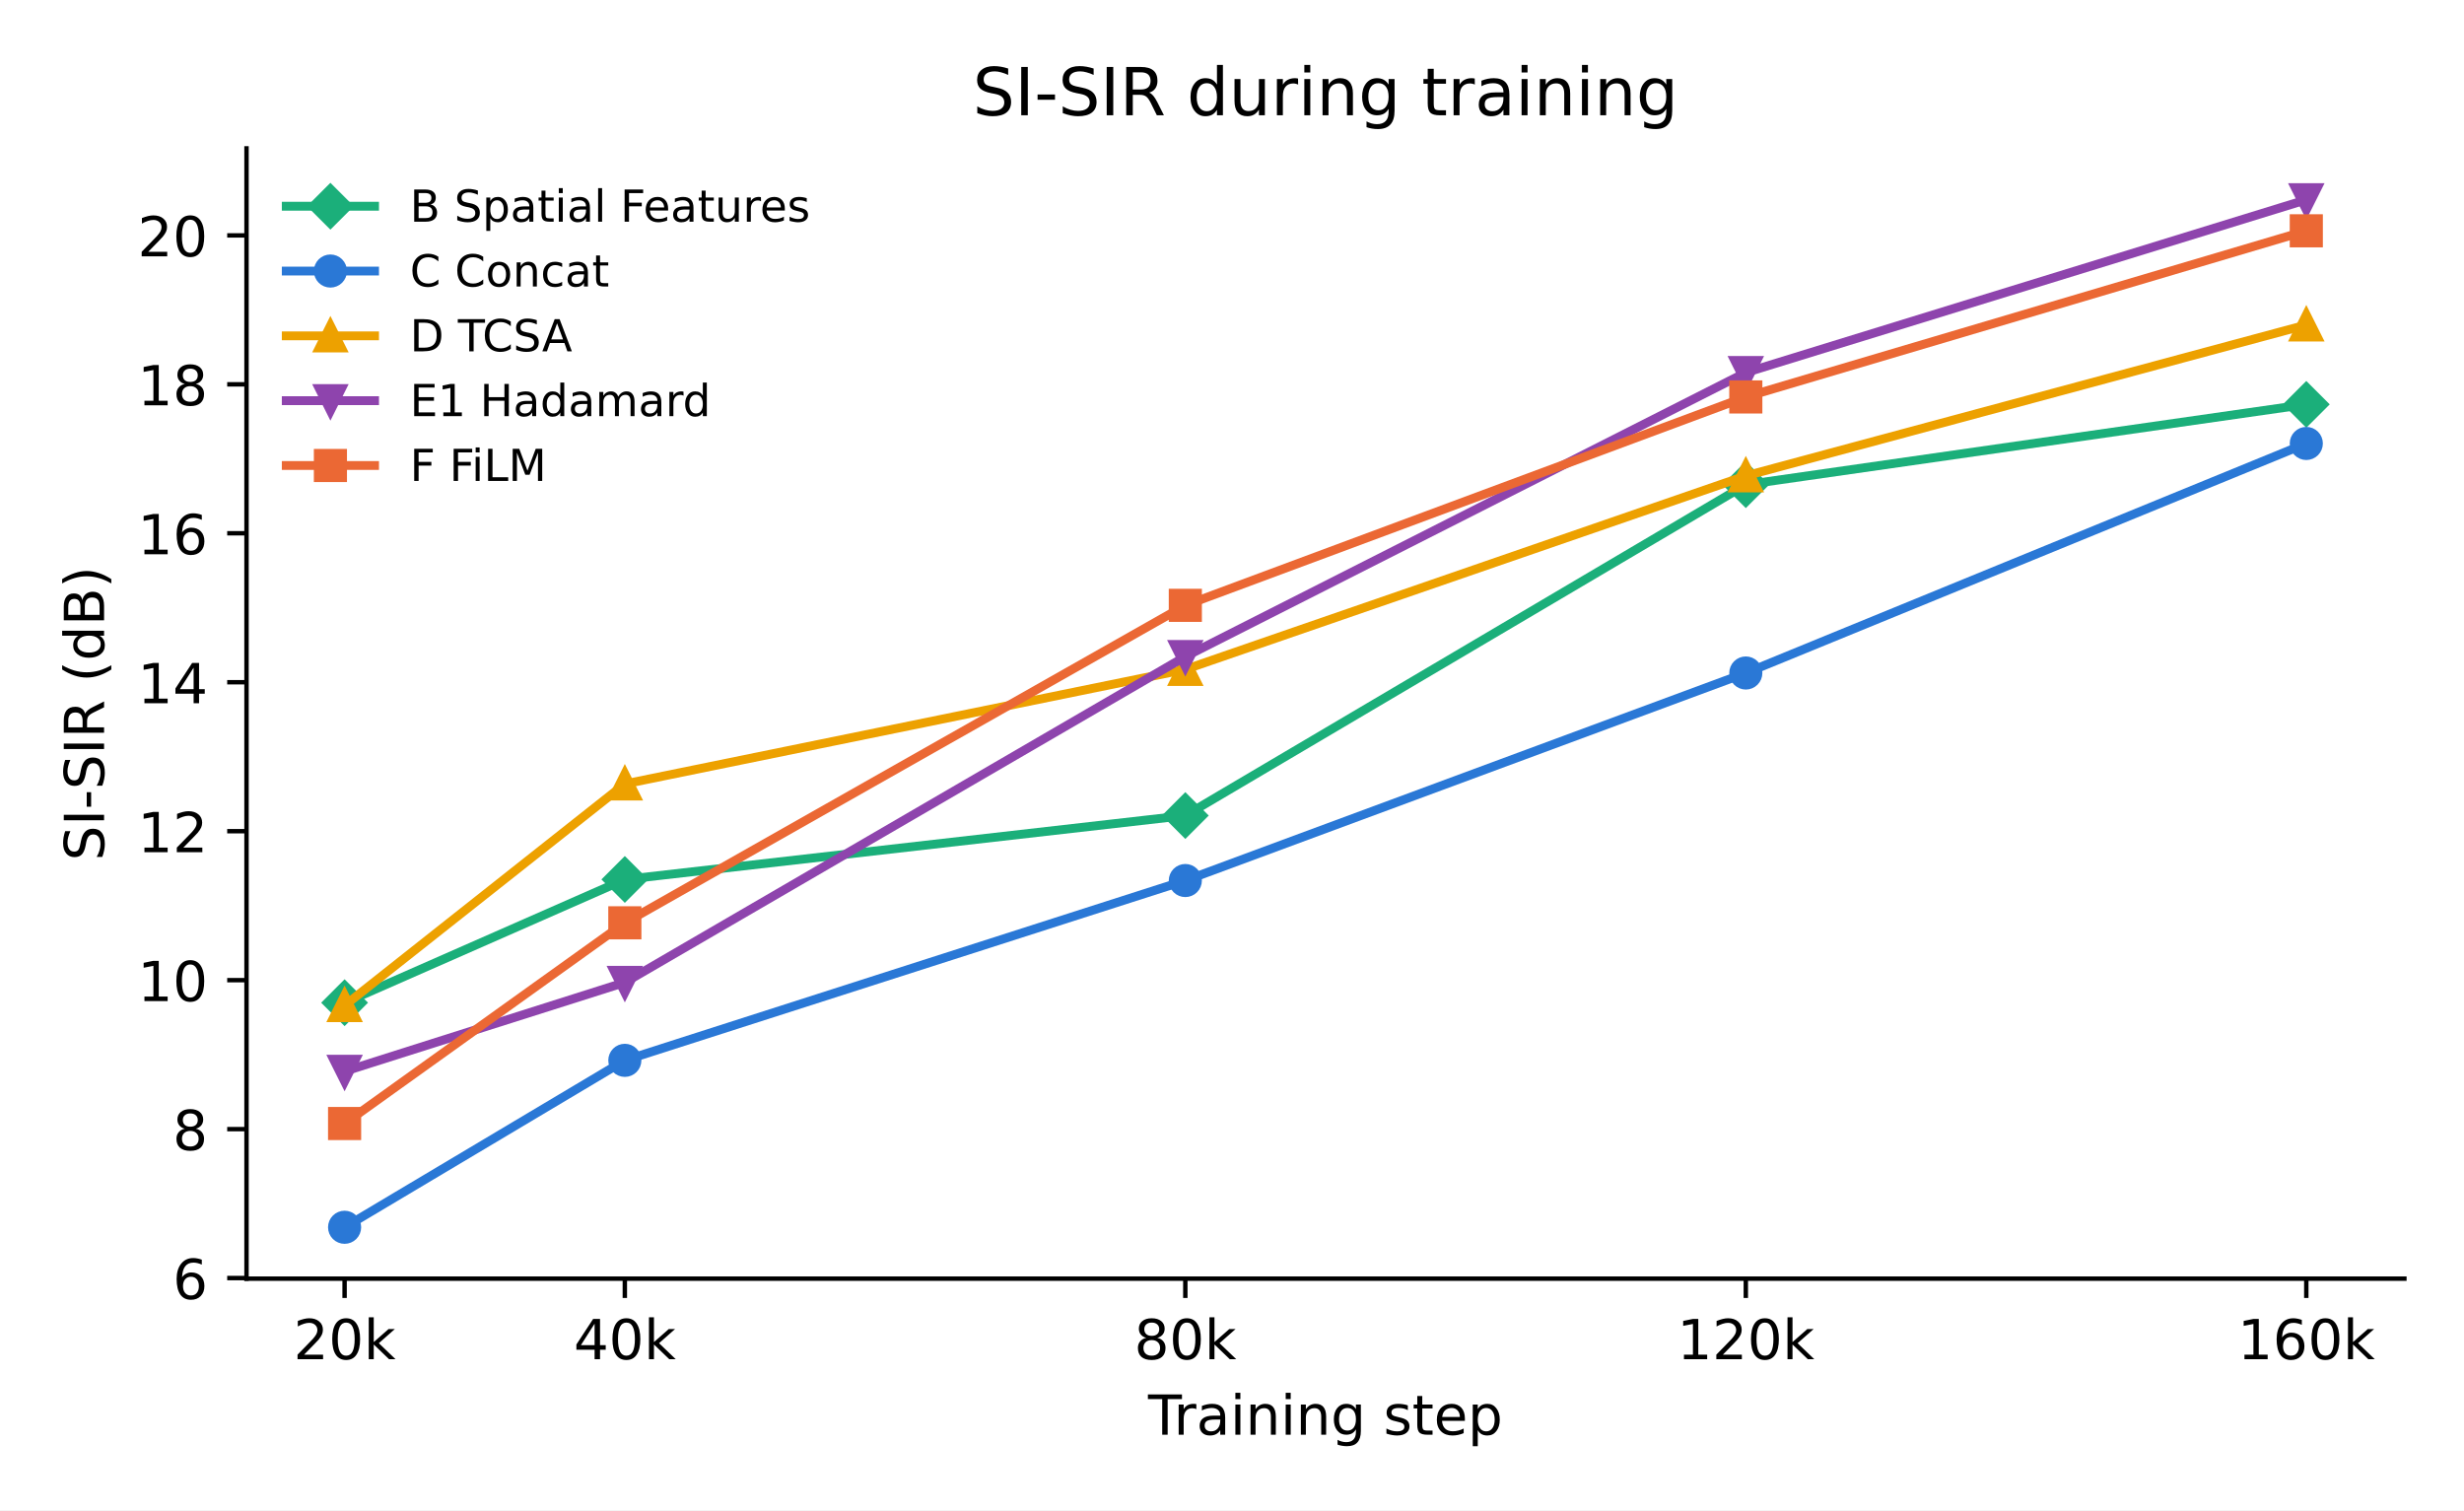
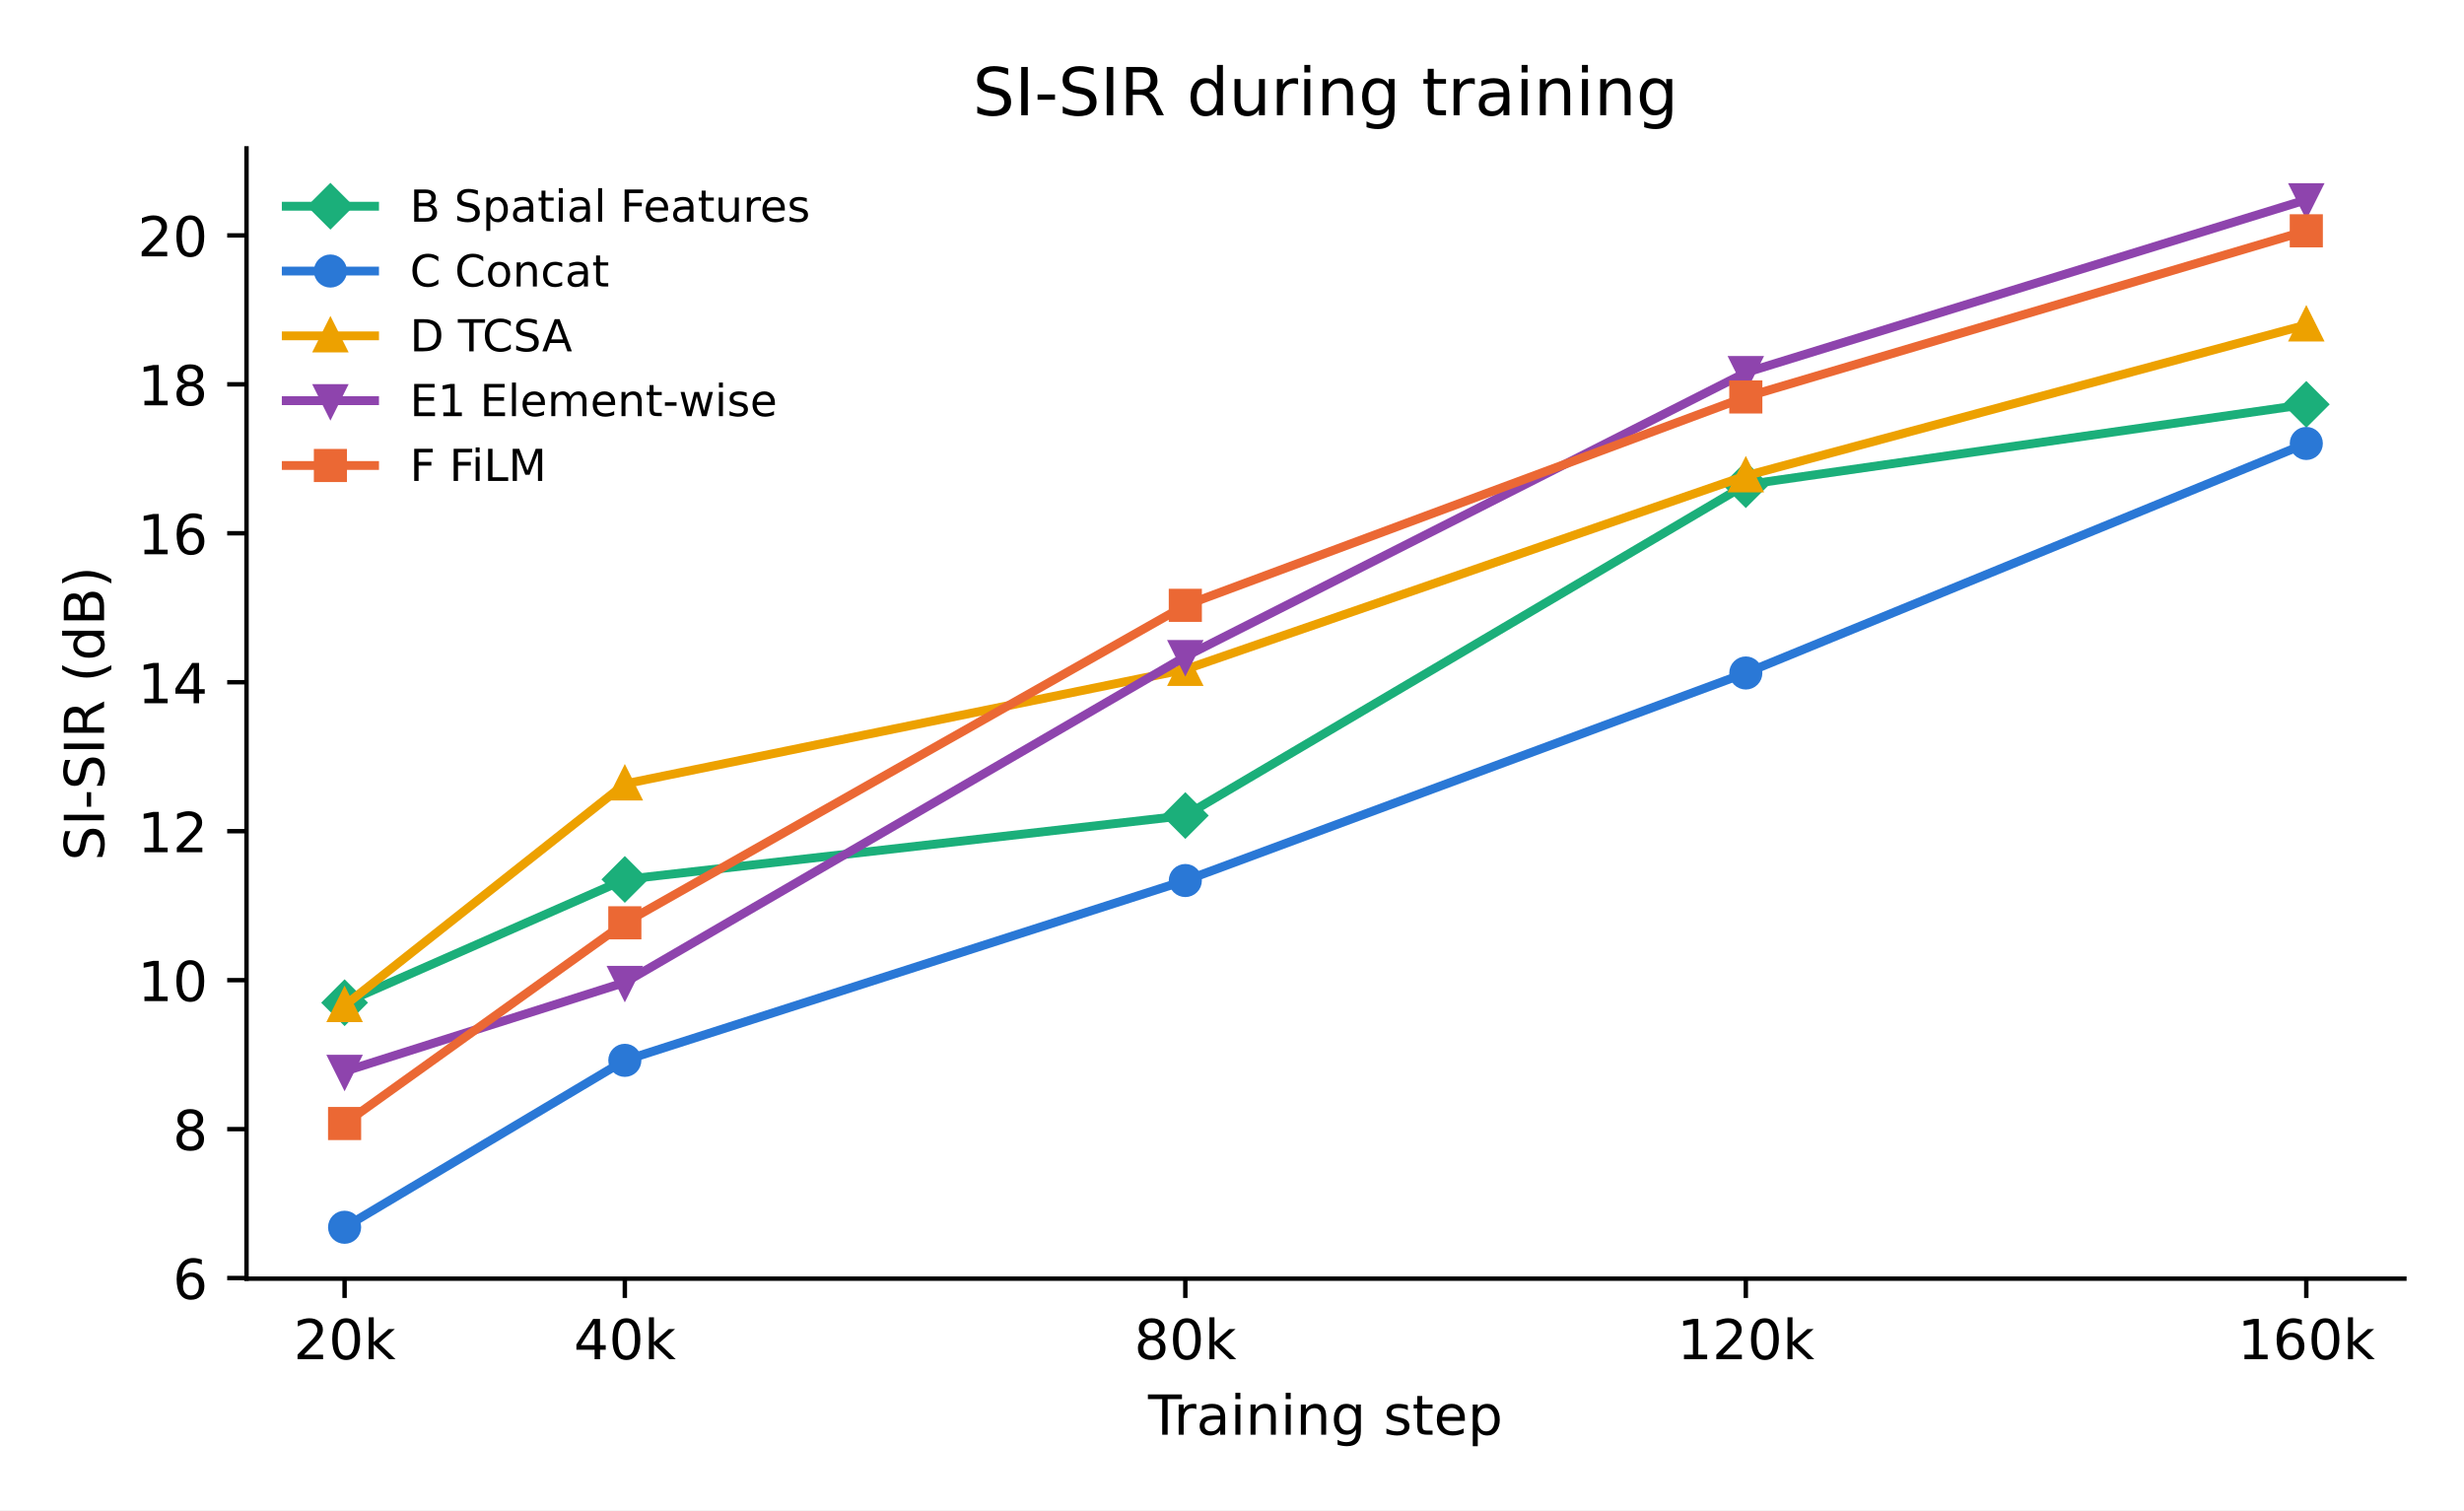
<svg xmlns="http://www.w3.org/2000/svg" xmlns:xlink="http://www.w3.org/1999/xlink" width="446.4pt" height="273.6pt" viewBox="0 0 446.4 273.6" version="1.1">
  <defs>
    <style type="text/css">*{stroke-linejoin: round; stroke-linecap: butt}</style>
  </defs>
  <g id="figure_1">
    <g id="patch_1">
      <path d="M 0 273.6  L 446.4 273.6  L 446.4 0  L 0 0  z " style="fill: #ffffff" />
    </g>
    <g id="axes_1">
      <g id="patch_2">
        <path d="M 44.66 231.64  L 435.6 231.64  L 435.6 26.88  L 44.66 26.88  z " style="fill: #ffffff" />
      </g>
      <g id="matplotlib.axis_1">
        <g id="xtick_1">
          <g id="line2d_1">
            <defs>
-               <path id="ma2f072cfc6" d="M 0 0  L 0 3.5  " style="stroke: #000000; stroke-width: 0.8" />
+               <path id="m07877d040c" d="M 0 0  L 0 3.5  " style="stroke: #000000; stroke-width: 0.8" />
            </defs>
            <g>
-               <use xlink:href="#ma2f072cfc6" x="62.43" y="231.64" style="stroke: #000000; stroke-width: 0.8" />
+               <use xlink:href="#m07877d040c" x="62.43" y="231.64" style="stroke: #000000; stroke-width: 0.8" />
            </g>
          </g>
          <g id="text_1">
            <text style="font: 10px 'DejaVu Sans', 'Bitstream Vera Sans', 'Computer Modern Sans Serif', 'Lucida Grande', 'Verdana', 'Geneva', 'Lucid', 'Arial', 'Helvetica', 'Avant Garde', sans-serif; text-anchor: middle" x="62.43" y="246.238" transform="rotate(-0 62.43 246.2384)">20k</text>
          </g>
        </g>
        <g id="xtick_2">
          <g id="line2d_2">
            <g>
-               <use xlink:href="#ma2f072cfc6" x="113.201" y="231.64" style="stroke: #000000; stroke-width: 0.8" />
+               <use xlink:href="#m07877d040c" x="113.201" y="231.64" style="stroke: #000000; stroke-width: 0.8" />
            </g>
          </g>
          <g id="text_2">
            <text style="font: 10px 'DejaVu Sans', 'Bitstream Vera Sans', 'Computer Modern Sans Serif', 'Lucida Grande', 'Verdana', 'Geneva', 'Lucid', 'Arial', 'Helvetica', 'Avant Garde', sans-serif; text-anchor: middle" x="113.201" y="246.238" transform="rotate(-0 113.2014 246.2384)">40k</text>
          </g>
        </g>
        <g id="xtick_3">
          <g id="line2d_3">
            <g>
-               <use xlink:href="#ma2f072cfc6" x="214.744" y="231.64" style="stroke: #000000; stroke-width: 0.8" />
+               <use xlink:href="#m07877d040c" x="214.744" y="231.64" style="stroke: #000000; stroke-width: 0.8" />
            </g>
          </g>
          <g id="text_3">
            <text style="font: 10px 'DejaVu Sans', 'Bitstream Vera Sans', 'Computer Modern Sans Serif', 'Lucida Grande', 'Verdana', 'Geneva', 'Lucid', 'Arial', 'Helvetica', 'Avant Garde', sans-serif; text-anchor: middle" x="214.744" y="246.238" transform="rotate(-0 214.7443 246.2384)">80k</text>
          </g>
        </g>
        <g id="xtick_4">
          <g id="line2d_4">
            <g>
-               <use xlink:href="#ma2f072cfc6" x="316.287" y="231.64" style="stroke: #000000; stroke-width: 0.8" />
+               <use xlink:href="#m07877d040c" x="316.287" y="231.64" style="stroke: #000000; stroke-width: 0.8" />
            </g>
          </g>
          <g id="text_4">
            <text style="font: 10px 'DejaVu Sans', 'Bitstream Vera Sans', 'Computer Modern Sans Serif', 'Lucida Grande', 'Verdana', 'Geneva', 'Lucid', 'Arial', 'Helvetica', 'Avant Garde', sans-serif; text-anchor: middle" x="316.287" y="246.238" transform="rotate(-0 316.2871 246.2384)">120k</text>
          </g>
        </g>
        <g id="xtick_5">
          <g id="line2d_5">
            <g>
-               <use xlink:href="#ma2f072cfc6" x="417.83" y="231.64" style="stroke: #000000; stroke-width: 0.8" />
+               <use xlink:href="#m07877d040c" x="417.83" y="231.64" style="stroke: #000000; stroke-width: 0.8" />
            </g>
          </g>
          <g id="text_5">
            <text style="font: 10px 'DejaVu Sans', 'Bitstream Vera Sans', 'Computer Modern Sans Serif', 'Lucida Grande', 'Verdana', 'Geneva', 'Lucid', 'Arial', 'Helvetica', 'Avant Garde', sans-serif; text-anchor: middle" x="417.83" y="246.238" transform="rotate(-0 417.83 246.2384)">160k</text>
          </g>
        </g>
        <g id="text_6">
          <text style="font: 10px 'DejaVu Sans', 'Bitstream Vera Sans', 'Computer Modern Sans Serif', 'Lucida Grande', 'Verdana', 'Geneva', 'Lucid', 'Arial', 'Helvetica', 'Avant Garde', sans-serif; text-anchor: middle" x="240.13" y="259.917" transform="rotate(-0 240.13 259.9166)">Training step</text>
        </g>
      </g>
      <g id="matplotlib.axis_2">
        <g id="ytick_1">
          <g id="line2d_6">
            <defs>
-               <path id="m1c0d80ec94" d="M 0 0  L -3.5 0  " style="stroke: #000000; stroke-width: 0.8" />
+               <path id="m1b774f68a3" d="M 0 0  L -3.5 0  " style="stroke: #000000; stroke-width: 0.8" />
            </defs>
            <g>
-               <use xlink:href="#m1c0d80ec94" x="44.66" y="231.532" style="stroke: #000000; stroke-width: 0.8" />
+               <use xlink:href="#m1b774f68a3" x="44.66" y="231.532" style="stroke: #000000; stroke-width: 0.8" />
            </g>
          </g>
          <g id="text_7">
            <text style="font: 10px 'DejaVu Sans', 'Bitstream Vera Sans', 'Computer Modern Sans Serif', 'Lucida Grande', 'Verdana', 'Geneva', 'Lucid', 'Arial', 'Helvetica', 'Avant Garde', sans-serif; text-anchor: end" x="37.66" y="235.331" transform="rotate(-0 37.66 235.3308)">6</text>
          </g>
        </g>
        <g id="ytick_2">
          <g id="line2d_7">
            <g>
-               <use xlink:href="#m1c0d80ec94" x="44.66" y="204.548" style="stroke: #000000; stroke-width: 0.8" />
+               <use xlink:href="#m1b774f68a3" x="44.66" y="204.548" style="stroke: #000000; stroke-width: 0.8" />
            </g>
          </g>
          <g id="text_8">
            <text style="font: 10px 'DejaVu Sans', 'Bitstream Vera Sans', 'Computer Modern Sans Serif', 'Lucida Grande', 'Verdana', 'Geneva', 'Lucid', 'Arial', 'Helvetica', 'Avant Garde', sans-serif; text-anchor: end" x="37.66" y="208.347" transform="rotate(-0 37.66 208.3468)">8</text>
          </g>
        </g>
        <g id="ytick_3">
          <g id="line2d_8">
            <g>
-               <use xlink:href="#m1c0d80ec94" x="44.66" y="177.563" style="stroke: #000000; stroke-width: 0.8" />
+               <use xlink:href="#m1b774f68a3" x="44.66" y="177.563" style="stroke: #000000; stroke-width: 0.8" />
            </g>
          </g>
          <g id="text_9">
            <text style="font: 10px 'DejaVu Sans', 'Bitstream Vera Sans', 'Computer Modern Sans Serif', 'Lucida Grande', 'Verdana', 'Geneva', 'Lucid', 'Arial', 'Helvetica', 'Avant Garde', sans-serif; text-anchor: end" x="37.66" y="181.363" transform="rotate(-0 37.66 181.3627)">10</text>
          </g>
        </g>
        <g id="ytick_4">
          <g id="line2d_9">
            <g>
-               <use xlink:href="#m1c0d80ec94" x="44.66" y="150.579" style="stroke: #000000; stroke-width: 0.8" />
+               <use xlink:href="#m1b774f68a3" x="44.66" y="150.579" style="stroke: #000000; stroke-width: 0.8" />
            </g>
          </g>
          <g id="text_10">
            <text style="font: 10px 'DejaVu Sans', 'Bitstream Vera Sans', 'Computer Modern Sans Serif', 'Lucida Grande', 'Verdana', 'Geneva', 'Lucid', 'Arial', 'Helvetica', 'Avant Garde', sans-serif; text-anchor: end" x="37.66" y="154.379" transform="rotate(-0 37.66 154.3786)">12</text>
          </g>
        </g>
        <g id="ytick_5">
          <g id="line2d_10">
            <g>
-               <use xlink:href="#m1c0d80ec94" x="44.66" y="123.595" style="stroke: #000000; stroke-width: 0.8" />
+               <use xlink:href="#m1b774f68a3" x="44.66" y="123.595" style="stroke: #000000; stroke-width: 0.8" />
            </g>
          </g>
          <g id="text_11">
            <text style="font: 10px 'DejaVu Sans', 'Bitstream Vera Sans', 'Computer Modern Sans Serif', 'Lucida Grande', 'Verdana', 'Geneva', 'Lucid', 'Arial', 'Helvetica', 'Avant Garde', sans-serif; text-anchor: end" x="37.66" y="127.395" transform="rotate(-0 37.66 127.3946)">14</text>
          </g>
        </g>
        <g id="ytick_6">
          <g id="line2d_11">
            <g>
-               <use xlink:href="#m1c0d80ec94" x="44.66" y="96.611" style="stroke: #000000; stroke-width: 0.8" />
+               <use xlink:href="#m1b774f68a3" x="44.66" y="96.611" style="stroke: #000000; stroke-width: 0.8" />
            </g>
          </g>
          <g id="text_12">
            <text style="font: 10px 'DejaVu Sans', 'Bitstream Vera Sans', 'Computer Modern Sans Serif', 'Lucida Grande', 'Verdana', 'Geneva', 'Lucid', 'Arial', 'Helvetica', 'Avant Garde', sans-serif; text-anchor: end" x="37.66" y="100.411" transform="rotate(-0 37.66 100.4105)">16</text>
          </g>
        </g>
        <g id="ytick_7">
          <g id="line2d_12">
            <g>
-               <use xlink:href="#m1c0d80ec94" x="44.66" y="69.627" style="stroke: #000000; stroke-width: 0.8" />
+               <use xlink:href="#m1b774f68a3" x="44.66" y="69.627" style="stroke: #000000; stroke-width: 0.8" />
            </g>
          </g>
          <g id="text_13">
            <text style="font: 10px 'DejaVu Sans', 'Bitstream Vera Sans', 'Computer Modern Sans Serif', 'Lucida Grande', 'Verdana', 'Geneva', 'Lucid', 'Arial', 'Helvetica', 'Avant Garde', sans-serif; text-anchor: end" x="37.66" y="73.426" transform="rotate(-0 37.66 73.42648)">18</text>
          </g>
        </g>
        <g id="ytick_8">
          <g id="line2d_13">
            <g>
-               <use xlink:href="#m1c0d80ec94" x="44.66" y="42.643" style="stroke: #000000; stroke-width: 0.8" />
+               <use xlink:href="#m1b774f68a3" x="44.66" y="42.643" style="stroke: #000000; stroke-width: 0.8" />
            </g>
          </g>
          <g id="text_14">
            <text style="font: 10px 'DejaVu Sans', 'Bitstream Vera Sans', 'Computer Modern Sans Serif', 'Lucida Grande', 'Verdana', 'Geneva', 'Lucid', 'Arial', 'Helvetica', 'Avant Garde', sans-serif; text-anchor: end" x="37.66" y="46.442" transform="rotate(-0 37.66 46.44243)">20</text>
          </g>
        </g>
        <g id="text_15">
          <text style="font: 10px 'DejaVu Sans', 'Bitstream Vera Sans', 'Computer Modern Sans Serif', 'Lucida Grande', 'Verdana', 'Geneva', 'Lucid', 'Arial', 'Helvetica', 'Avant Garde', sans-serif; text-anchor: middle" x="18.855" y="129.26" transform="rotate(-90 18.85531 129.26)">SI-SIR (dB)</text>
        </g>
      </g>
      <g id="line2d_14">
-         <path d="M 62.43 181.649  L 113.201 159.32  L 214.744 147.745  L 316.287 87.805  L 417.83 73.255  " clip-path="url(#peb2da68d70)" style="fill: none; stroke: #1baf7a; stroke-width: 1.6; stroke-linecap: square" />
-         <defs>
-           <path id="m95f38c23af" d="M -0 3.536  L 3.536 0  L 0 -3.536  L -3.536 -0  z " style="stroke: #1baf7a; stroke-linejoin: miter" />
-         </defs>
-         <g clip-path="url(#peb2da68d70)">
-           <use xlink:href="#m95f38c23af" x="62.43" y="181.649" style="fill: #1baf7a; stroke: #1baf7a; stroke-linejoin: miter" />
-           <use xlink:href="#m95f38c23af" x="113.201" y="159.32" style="fill: #1baf7a; stroke: #1baf7a; stroke-linejoin: miter" />
-           <use xlink:href="#m95f38c23af" x="214.744" y="147.745" style="fill: #1baf7a; stroke: #1baf7a; stroke-linejoin: miter" />
-           <use xlink:href="#m95f38c23af" x="316.287" y="87.805" style="fill: #1baf7a; stroke: #1baf7a; stroke-linejoin: miter" />
-           <use xlink:href="#m95f38c23af" x="417.83" y="73.255" style="fill: #1baf7a; stroke: #1baf7a; stroke-linejoin: miter" />
+         <path d="M 62.43 181.649  L 113.201 159.32  L 214.744 147.745  L 316.287 87.805  L 417.83 73.255  " clip-path="url(#p9f2b52cc2f)" style="fill: none; stroke: #1baf7a; stroke-width: 1.6; stroke-linecap: square" />
+         <defs>
+           <path id="m4dd5e703dd" d="M -0 3.536  L 3.536 0  L 0 -3.536  L -3.536 -0  z " style="stroke: #1baf7a; stroke-linejoin: miter" />
+         </defs>
+         <g clip-path="url(#p9f2b52cc2f)">
+           <use xlink:href="#m4dd5e703dd" x="62.43" y="181.649" style="fill: #1baf7a; stroke: #1baf7a; stroke-linejoin: miter" />
+           <use xlink:href="#m4dd5e703dd" x="113.201" y="159.32" style="fill: #1baf7a; stroke: #1baf7a; stroke-linejoin: miter" />
+           <use xlink:href="#m4dd5e703dd" x="214.744" y="147.745" style="fill: #1baf7a; stroke: #1baf7a; stroke-linejoin: miter" />
+           <use xlink:href="#m4dd5e703dd" x="316.287" y="87.805" style="fill: #1baf7a; stroke: #1baf7a; stroke-linejoin: miter" />
+           <use xlink:href="#m4dd5e703dd" x="417.83" y="73.255" style="fill: #1baf7a; stroke: #1baf7a; stroke-linejoin: miter" />
        </g>
      </g>
      <g id="line2d_15">
-         <path d="M 62.43 222.333  L 113.201 192.092  L 214.744 159.517  L 316.287 121.92  L 417.83 80.337  " clip-path="url(#peb2da68d70)" style="fill: none; stroke: #2a78d6; stroke-width: 1.6; stroke-linecap: square" />
-         <defs>
-           <path id="m3bf65ea632" d="M 0 2.5  C 0.663 2.5 1.299 2.237 1.768 1.768  C 2.237 1.299 2.5 0.663 2.5 0  C 2.5 -0.663 2.237 -1.299 1.768 -1.768  C 1.299 -2.237 0.663 -2.5 0 -2.5  C -0.663 -2.5 -1.299 -2.237 -1.768 -1.768  C -2.237 -1.299 -2.5 -0.663 -2.5 0  C -2.5 0.663 -2.237 1.299 -1.768 1.768  C -1.299 2.237 -0.663 2.5 0 2.5  z " style="stroke: #2a78d6" />
-         </defs>
-         <g clip-path="url(#peb2da68d70)">
-           <use xlink:href="#m3bf65ea632" x="62.43" y="222.333" style="fill: #2a78d6; stroke: #2a78d6" />
-           <use xlink:href="#m3bf65ea632" x="113.201" y="192.092" style="fill: #2a78d6; stroke: #2a78d6" />
-           <use xlink:href="#m3bf65ea632" x="214.744" y="159.517" style="fill: #2a78d6; stroke: #2a78d6" />
-           <use xlink:href="#m3bf65ea632" x="316.287" y="121.92" style="fill: #2a78d6; stroke: #2a78d6" />
-           <use xlink:href="#m3bf65ea632" x="417.83" y="80.337" style="fill: #2a78d6; stroke: #2a78d6" />
+         <path d="M 62.43 222.333  L 113.201 192.092  L 214.744 159.517  L 316.287 121.92  L 417.83 80.337  " clip-path="url(#p9f2b52cc2f)" style="fill: none; stroke: #2a78d6; stroke-width: 1.6; stroke-linecap: square" />
+         <defs>
+           <path id="me9daf51046" d="M 0 2.5  C 0.663 2.5 1.299 2.237 1.768 1.768  C 2.237 1.299 2.5 0.663 2.5 0  C 2.5 -0.663 2.237 -1.299 1.768 -1.768  C 1.299 -2.237 0.663 -2.5 0 -2.5  C -0.663 -2.5 -1.299 -2.237 -1.768 -1.768  C -2.237 -1.299 -2.5 -0.663 -2.5 0  C -2.5 0.663 -2.237 1.299 -1.768 1.768  C -1.299 2.237 -0.663 2.5 0 2.5  z " style="stroke: #2a78d6" />
+         </defs>
+         <g clip-path="url(#p9f2b52cc2f)">
+           <use xlink:href="#me9daf51046" x="62.43" y="222.333" style="fill: #2a78d6; stroke: #2a78d6" />
+           <use xlink:href="#me9daf51046" x="113.201" y="192.092" style="fill: #2a78d6; stroke: #2a78d6" />
+           <use xlink:href="#me9daf51046" x="214.744" y="159.517" style="fill: #2a78d6; stroke: #2a78d6" />
+           <use xlink:href="#me9daf51046" x="316.287" y="121.92" style="fill: #2a78d6; stroke: #2a78d6" />
+           <use xlink:href="#me9daf51046" x="417.83" y="80.337" style="fill: #2a78d6; stroke: #2a78d6" />
        </g>
      </g>
      <g id="line2d_16">
-         <path d="M 62.43 182.162  L 113.201 142.016  L 214.744 121.271  L 316.287 86.202  L 417.83 58.859  " clip-path="url(#peb2da68d70)" style="fill: none; stroke: #eda100; stroke-width: 1.6; stroke-linecap: square" />
-         <defs>
-           <path id="me08d21d114" d="M 0 -2.5  L -2.5 2.5  L 2.5 2.5  z " style="stroke: #eda100; stroke-linejoin: miter" />
-         </defs>
-         <g clip-path="url(#peb2da68d70)">
-           <use xlink:href="#me08d21d114" x="62.43" y="182.162" style="fill: #eda100; stroke: #eda100; stroke-linejoin: miter" />
-           <use xlink:href="#me08d21d114" x="113.201" y="142.016" style="fill: #eda100; stroke: #eda100; stroke-linejoin: miter" />
-           <use xlink:href="#me08d21d114" x="214.744" y="121.271" style="fill: #eda100; stroke: #eda100; stroke-linejoin: miter" />
-           <use xlink:href="#me08d21d114" x="316.287" y="86.202" style="fill: #eda100; stroke: #eda100; stroke-linejoin: miter" />
-           <use xlink:href="#me08d21d114" x="417.83" y="58.859" style="fill: #eda100; stroke: #eda100; stroke-linejoin: miter" />
+         <path d="M 62.43 182.162  L 113.201 142.016  L 214.744 121.271  L 316.287 86.202  L 417.83 58.859  " clip-path="url(#p9f2b52cc2f)" style="fill: none; stroke: #eda100; stroke-width: 1.6; stroke-linecap: square" />
+         <defs>
+           <path id="m35d3c46f01" d="M 0 -2.5  L -2.5 2.5  L 2.5 2.5  z " style="stroke: #eda100; stroke-linejoin: miter" />
+         </defs>
+         <g clip-path="url(#p9f2b52cc2f)">
+           <use xlink:href="#m35d3c46f01" x="62.43" y="182.162" style="fill: #eda100; stroke: #eda100; stroke-linejoin: miter" />
+           <use xlink:href="#m35d3c46f01" x="113.201" y="142.016" style="fill: #eda100; stroke: #eda100; stroke-linejoin: miter" />
+           <use xlink:href="#m35d3c46f01" x="214.744" y="121.271" style="fill: #eda100; stroke: #eda100; stroke-linejoin: miter" />
+           <use xlink:href="#m35d3c46f01" x="316.287" y="86.202" style="fill: #eda100; stroke: #eda100; stroke-linejoin: miter" />
+           <use xlink:href="#m35d3c46f01" x="417.83" y="58.859" style="fill: #eda100; stroke: #eda100; stroke-linejoin: miter" />
        </g>
      </g>
      <g id="line2d_17">
-         <path d="M 62.43 194.083  L 113.201 177.976  L 214.744 118.945  L 316.287 67.493  L 417.83 36.187  " clip-path="url(#peb2da68d70)" style="fill: none; stroke: #8e44ad; stroke-width: 1.6; stroke-linecap: square" />
-         <defs>
-           <path id="ma3fbd0fe36" d="M -0 2.5  L 2.5 -2.5  L -2.5 -2.5  z " style="stroke: #8e44ad; stroke-linejoin: miter" />
-         </defs>
-         <g clip-path="url(#peb2da68d70)">
-           <use xlink:href="#ma3fbd0fe36" x="62.43" y="194.083" style="fill: #8e44ad; stroke: #8e44ad; stroke-linejoin: miter" />
-           <use xlink:href="#ma3fbd0fe36" x="113.201" y="177.976" style="fill: #8e44ad; stroke: #8e44ad; stroke-linejoin: miter" />
-           <use xlink:href="#ma3fbd0fe36" x="214.744" y="118.945" style="fill: #8e44ad; stroke: #8e44ad; stroke-linejoin: miter" />
-           <use xlink:href="#ma3fbd0fe36" x="316.287" y="67.493" style="fill: #8e44ad; stroke: #8e44ad; stroke-linejoin: miter" />
-           <use xlink:href="#ma3fbd0fe36" x="417.83" y="36.187" style="fill: #8e44ad; stroke: #8e44ad; stroke-linejoin: miter" />
+         <path d="M 62.43 194.083  L 113.201 177.976  L 214.744 118.945  L 316.287 67.493  L 417.83 36.187  " clip-path="url(#p9f2b52cc2f)" style="fill: none; stroke: #8e44ad; stroke-width: 1.6; stroke-linecap: square" />
+         <defs>
+           <path id="m58b384bcaa" d="M -0 2.5  L 2.5 -2.5  L -2.5 -2.5  z " style="stroke: #8e44ad; stroke-linejoin: miter" />
+         </defs>
+         <g clip-path="url(#p9f2b52cc2f)">
+           <use xlink:href="#m58b384bcaa" x="62.43" y="194.083" style="fill: #8e44ad; stroke: #8e44ad; stroke-linejoin: miter" />
+           <use xlink:href="#m58b384bcaa" x="113.201" y="177.976" style="fill: #8e44ad; stroke: #8e44ad; stroke-linejoin: miter" />
+           <use xlink:href="#m58b384bcaa" x="214.744" y="118.945" style="fill: #8e44ad; stroke: #8e44ad; stroke-linejoin: miter" />
+           <use xlink:href="#m58b384bcaa" x="316.287" y="67.493" style="fill: #8e44ad; stroke: #8e44ad; stroke-linejoin: miter" />
+           <use xlink:href="#m58b384bcaa" x="417.83" y="36.187" style="fill: #8e44ad; stroke: #8e44ad; stroke-linejoin: miter" />
        </g>
      </g>
      <g id="line2d_18">
-         <path d="M 62.43 203.537  L 113.201 167.176  L 214.744 109.662  L 316.287 71.911  L 417.83 41.813  " clip-path="url(#peb2da68d70)" style="fill: none; stroke: #eb6834; stroke-width: 1.6; stroke-linecap: square" />
-         <defs>
-           <path id="m45a940692e" d="M -2.5 2.5  L 2.5 2.5  L 2.5 -2.5  L -2.5 -2.5  z " style="stroke: #eb6834; stroke-linejoin: miter" />
-         </defs>
-         <g clip-path="url(#peb2da68d70)">
-           <use xlink:href="#m45a940692e" x="62.43" y="203.537" style="fill: #eb6834; stroke: #eb6834; stroke-linejoin: miter" />
-           <use xlink:href="#m45a940692e" x="113.201" y="167.176" style="fill: #eb6834; stroke: #eb6834; stroke-linejoin: miter" />
-           <use xlink:href="#m45a940692e" x="214.744" y="109.662" style="fill: #eb6834; stroke: #eb6834; stroke-linejoin: miter" />
-           <use xlink:href="#m45a940692e" x="316.287" y="71.911" style="fill: #eb6834; stroke: #eb6834; stroke-linejoin: miter" />
-           <use xlink:href="#m45a940692e" x="417.83" y="41.813" style="fill: #eb6834; stroke: #eb6834; stroke-linejoin: miter" />
+         <path d="M 62.43 203.537  L 113.201 167.176  L 214.744 109.662  L 316.287 71.911  L 417.83 41.813  " clip-path="url(#p9f2b52cc2f)" style="fill: none; stroke: #eb6834; stroke-width: 1.6; stroke-linecap: square" />
+         <defs>
+           <path id="mda7a83d1af" d="M -2.5 2.5  L 2.5 2.5  L 2.5 -2.5  L -2.5 -2.5  z " style="stroke: #eb6834; stroke-linejoin: miter" />
+         </defs>
+         <g clip-path="url(#p9f2b52cc2f)">
+           <use xlink:href="#mda7a83d1af" x="62.43" y="203.537" style="fill: #eb6834; stroke: #eb6834; stroke-linejoin: miter" />
+           <use xlink:href="#mda7a83d1af" x="113.201" y="167.176" style="fill: #eb6834; stroke: #eb6834; stroke-linejoin: miter" />
+           <use xlink:href="#mda7a83d1af" x="214.744" y="109.662" style="fill: #eb6834; stroke: #eb6834; stroke-linejoin: miter" />
+           <use xlink:href="#mda7a83d1af" x="316.287" y="71.911" style="fill: #eb6834; stroke: #eb6834; stroke-linejoin: miter" />
+           <use xlink:href="#mda7a83d1af" x="417.83" y="41.813" style="fill: #eb6834; stroke: #eb6834; stroke-linejoin: miter" />
        </g>
      </g>
      <g id="patch_3">
        <path d="M 44.66 231.64  L 44.66 26.88  " style="fill: none; stroke: #000000; stroke-width: 0.8; stroke-linejoin: miter; stroke-linecap: square" />
      </g>
      <g id="patch_4">
        <path d="M 44.66 231.64  L 435.6 231.64  " style="fill: none; stroke: #000000; stroke-width: 0.8; stroke-linejoin: miter; stroke-linecap: square" />
      </g>
      <g id="text_16">
        <text style="font: 12px 'DejaVu Sans', 'Bitstream Vera Sans', 'Computer Modern Sans Serif', 'Lucida Grande', 'Verdana', 'Geneva', 'Lucid', 'Arial', 'Helvetica', 'Avant Garde', sans-serif; text-anchor: middle" x="240.13" y="20.88" transform="rotate(-0 240.13 20.88)">SI-SIR during training</text>
      </g>
      <g id="legend_1">
        <g id="line2d_19">
          <path d="M 51.86 37.359  L 59.86 37.359  L 67.86 37.359  " style="fill: none; stroke: #1baf7a; stroke-width: 1.6; stroke-linecap: square" />
          <g>
-             <use xlink:href="#m95f38c23af" x="59.86" y="37.359" style="fill: #1baf7a; stroke: #1baf7a; stroke-linejoin: miter" />
+             <use xlink:href="#m4dd5e703dd" x="59.86" y="37.359" style="fill: #1baf7a; stroke: #1baf7a; stroke-linejoin: miter" />
          </g>
        </g>
        <g id="text_17">
          <text style="font: 8px 'DejaVu Sans', 'Bitstream Vera Sans', 'Computer Modern Sans Serif', 'Lucida Grande', 'Verdana', 'Geneva', 'Lucid', 'Arial', 'Helvetica', 'Avant Garde', sans-serif; text-anchor: start" x="74.26" y="40.159" transform="rotate(-0 74.26 40.15875)">B Spatial Features</text>
        </g>
        <g id="line2d_20">
          <path d="M 51.86 49.101  L 59.86 49.101  L 67.86 49.101  " style="fill: none; stroke: #2a78d6; stroke-width: 1.6; stroke-linecap: square" />
          <g>
-             <use xlink:href="#m3bf65ea632" x="59.86" y="49.101" style="fill: #2a78d6; stroke: #2a78d6" />
+             <use xlink:href="#me9daf51046" x="59.86" y="49.101" style="fill: #2a78d6; stroke: #2a78d6" />
          </g>
        </g>
        <g id="text_18">
          <text style="font: 8px 'DejaVu Sans', 'Bitstream Vera Sans', 'Computer Modern Sans Serif', 'Lucida Grande', 'Verdana', 'Geneva', 'Lucid', 'Arial', 'Helvetica', 'Avant Garde', sans-serif; text-anchor: start" x="74.26" y="51.901" transform="rotate(-0 74.26 51.90125)">C Concat</text>
        </g>
        <g id="line2d_21">
          <path d="M 51.86 60.844  L 59.86 60.844  L 67.86 60.844  " style="fill: none; stroke: #eda100; stroke-width: 1.6; stroke-linecap: square" />
          <g>
-             <use xlink:href="#me08d21d114" x="59.86" y="60.844" style="fill: #eda100; stroke: #eda100; stroke-linejoin: miter" />
+             <use xlink:href="#m35d3c46f01" x="59.86" y="60.844" style="fill: #eda100; stroke: #eda100; stroke-linejoin: miter" />
          </g>
        </g>
        <g id="text_19">
          <text style="font: 8px 'DejaVu Sans', 'Bitstream Vera Sans', 'Computer Modern Sans Serif', 'Lucida Grande', 'Verdana', 'Geneva', 'Lucid', 'Arial', 'Helvetica', 'Avant Garde', sans-serif; text-anchor: start" x="74.26" y="63.644" transform="rotate(-0 74.26 63.64375)">D TCSA</text>
        </g>
        <g id="line2d_22">
          <path d="M 51.86 72.586  L 59.86 72.586  L 67.86 72.586  " style="fill: none; stroke: #8e44ad; stroke-width: 1.6; stroke-linecap: square" />
          <g>
-             <use xlink:href="#ma3fbd0fe36" x="59.86" y="72.586" style="fill: #8e44ad; stroke: #8e44ad; stroke-linejoin: miter" />
+             <use xlink:href="#m58b384bcaa" x="59.86" y="72.586" style="fill: #8e44ad; stroke: #8e44ad; stroke-linejoin: miter" />
          </g>
        </g>
        <g id="text_20">
-           <text style="font: 8px 'DejaVu Sans', 'Bitstream Vera Sans', 'Computer Modern Sans Serif', 'Lucida Grande', 'Verdana', 'Geneva', 'Lucid', 'Arial', 'Helvetica', 'Avant Garde', sans-serif; text-anchor: start" x="74.26" y="75.386" transform="rotate(-0 74.26 75.38625)">E1 Hadamard</text>
+           <text style="font: 8px 'DejaVu Sans', 'Bitstream Vera Sans', 'Computer Modern Sans Serif', 'Lucida Grande', 'Verdana', 'Geneva', 'Lucid', 'Arial', 'Helvetica', 'Avant Garde', sans-serif; text-anchor: start" x="74.26" y="75.386" transform="rotate(-0 74.26 75.38625)">E1 Element-wise</text>
        </g>
        <g id="line2d_23">
          <path d="M 51.86 84.329  L 59.86 84.329  L 67.86 84.329  " style="fill: none; stroke: #eb6834; stroke-width: 1.6; stroke-linecap: square" />
          <g>
-             <use xlink:href="#m45a940692e" x="59.86" y="84.329" style="fill: #eb6834; stroke: #eb6834; stroke-linejoin: miter" />
+             <use xlink:href="#mda7a83d1af" x="59.86" y="84.329" style="fill: #eb6834; stroke: #eb6834; stroke-linejoin: miter" />
          </g>
        </g>
        <g id="text_21">
          <text style="font: 8px 'DejaVu Sans', 'Bitstream Vera Sans', 'Computer Modern Sans Serif', 'Lucida Grande', 'Verdana', 'Geneva', 'Lucid', 'Arial', 'Helvetica', 'Avant Garde', sans-serif; text-anchor: start" x="74.26" y="87.129" transform="rotate(-0 74.26 87.12875)">F FiLM</text>
        </g>
      </g>
    </g>
  </g>
  <defs>
-     <clipPath id="peb2da68d70">
+     <clipPath id="p9f2b52cc2f">
      <rect x="44.66" y="26.88" width="390.94" height="204.76" />
    </clipPath>
  </defs>
</svg>
